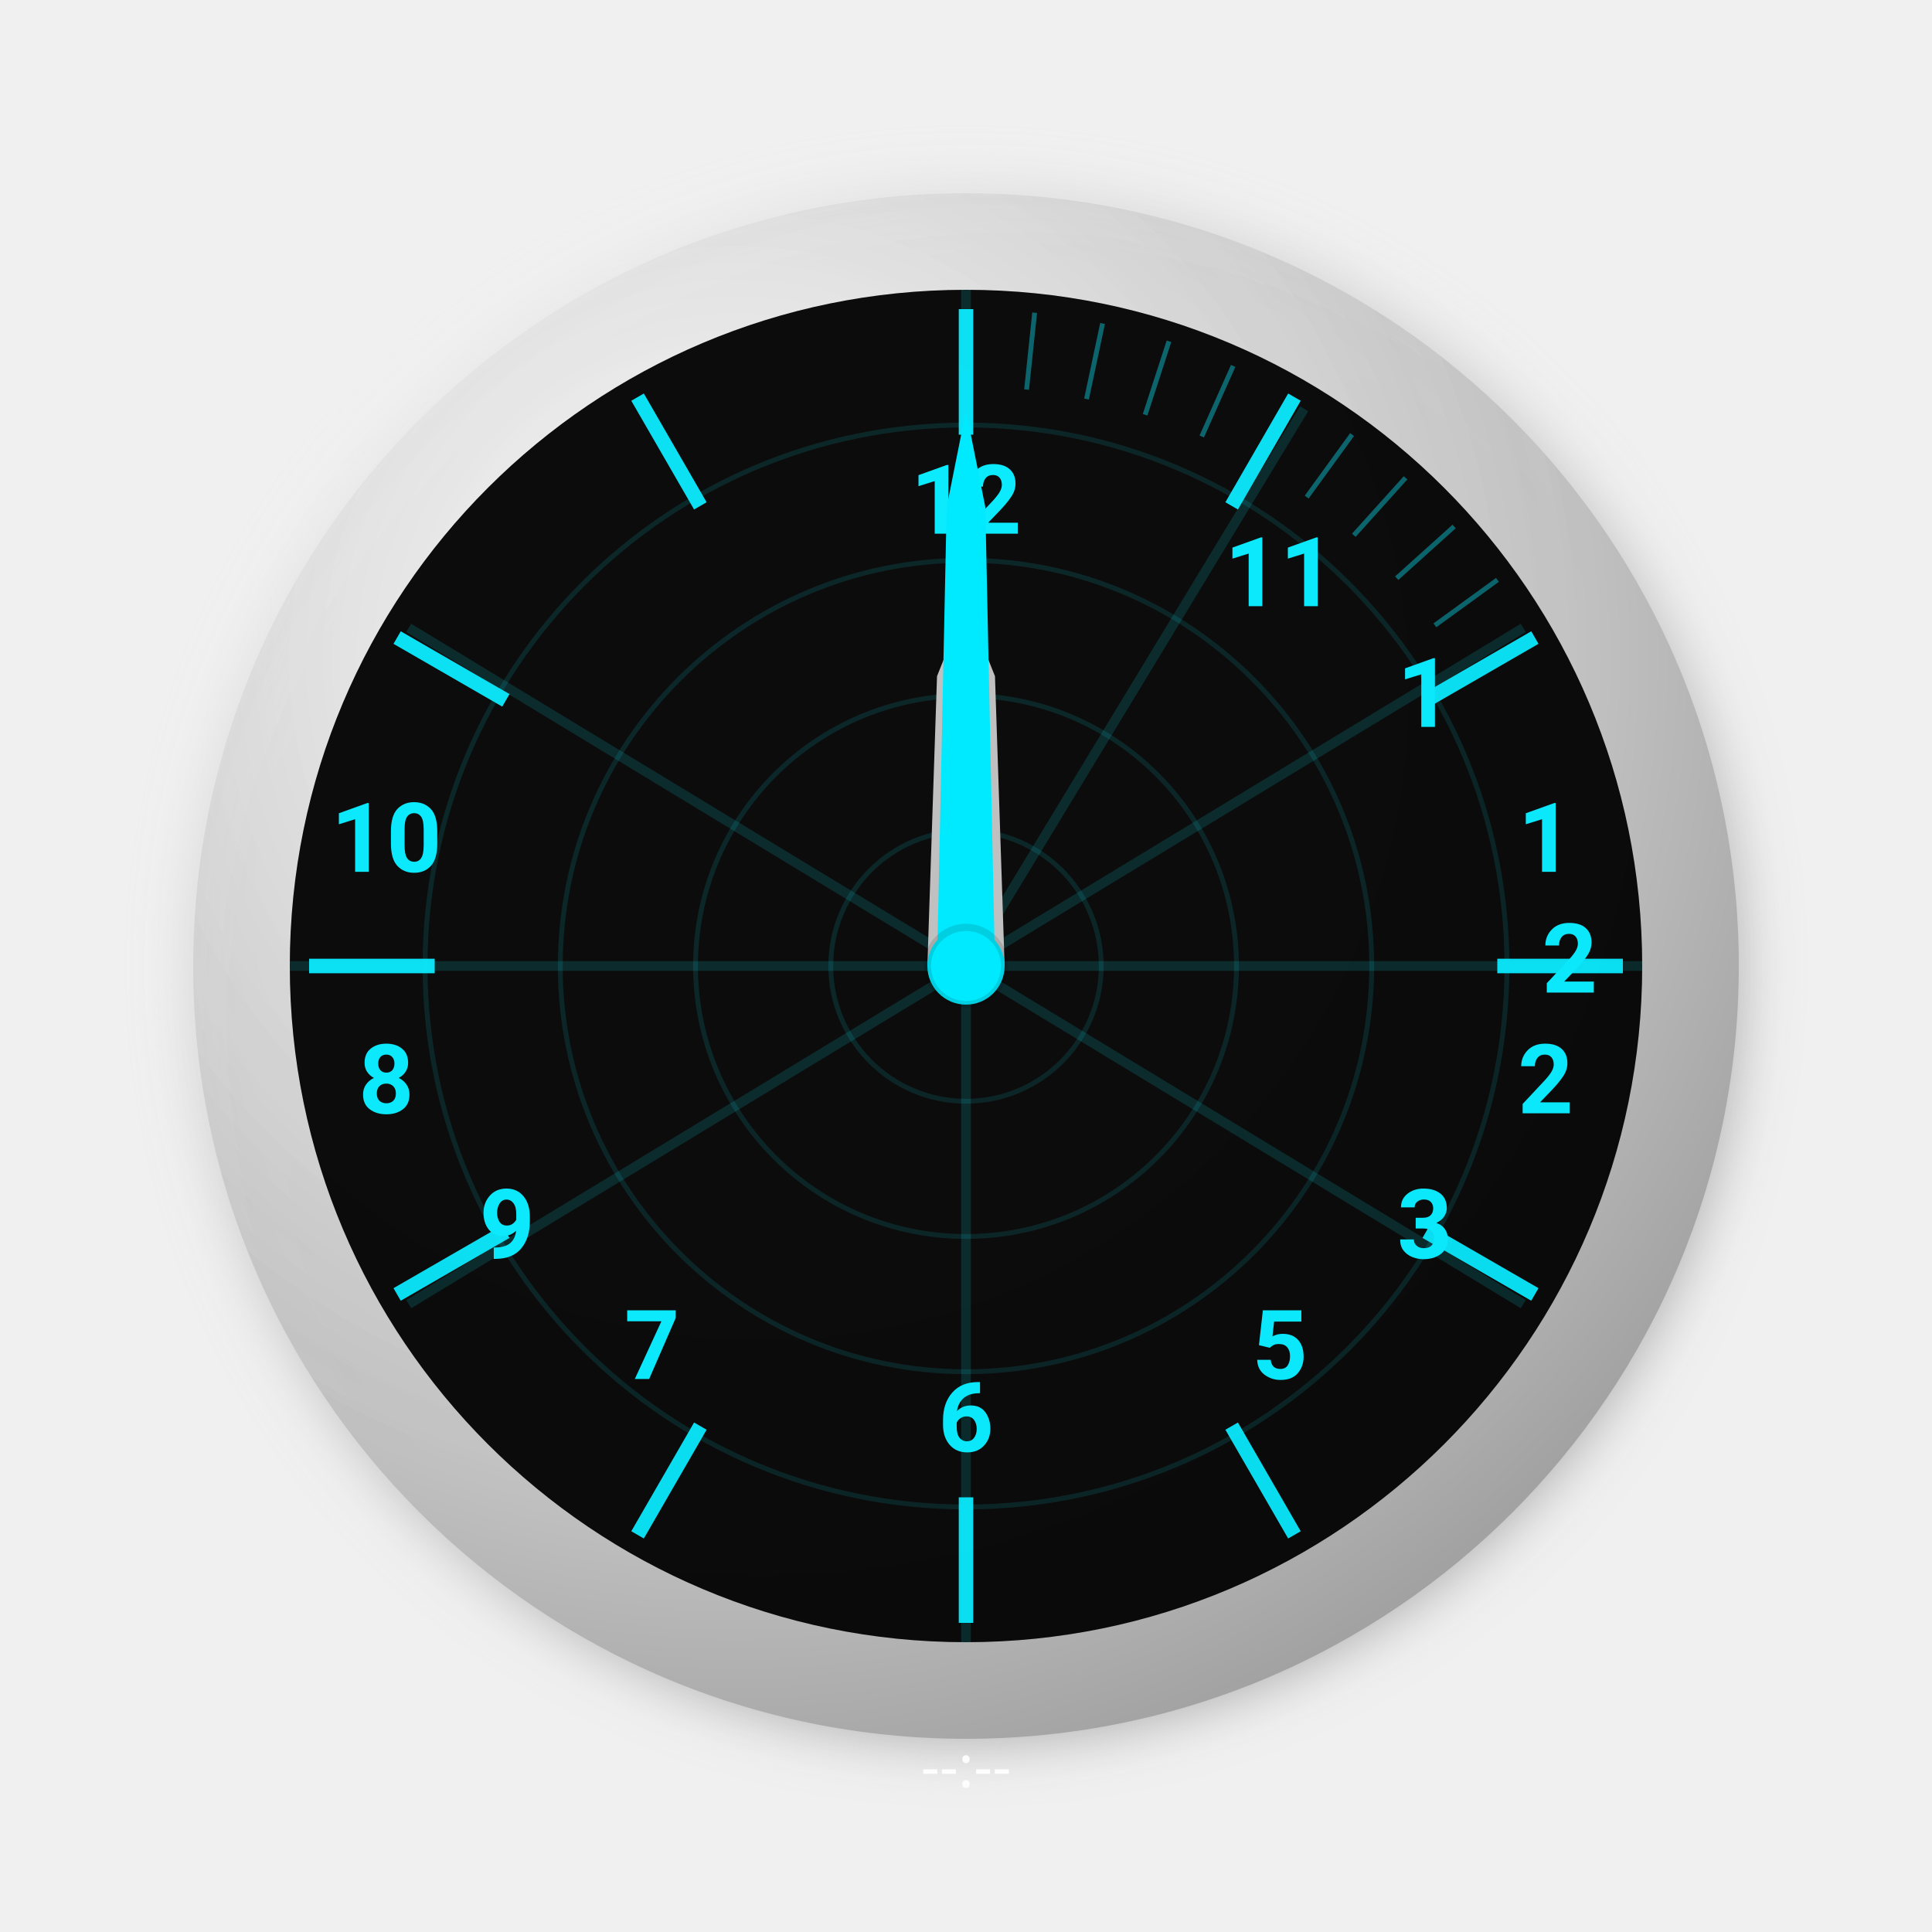
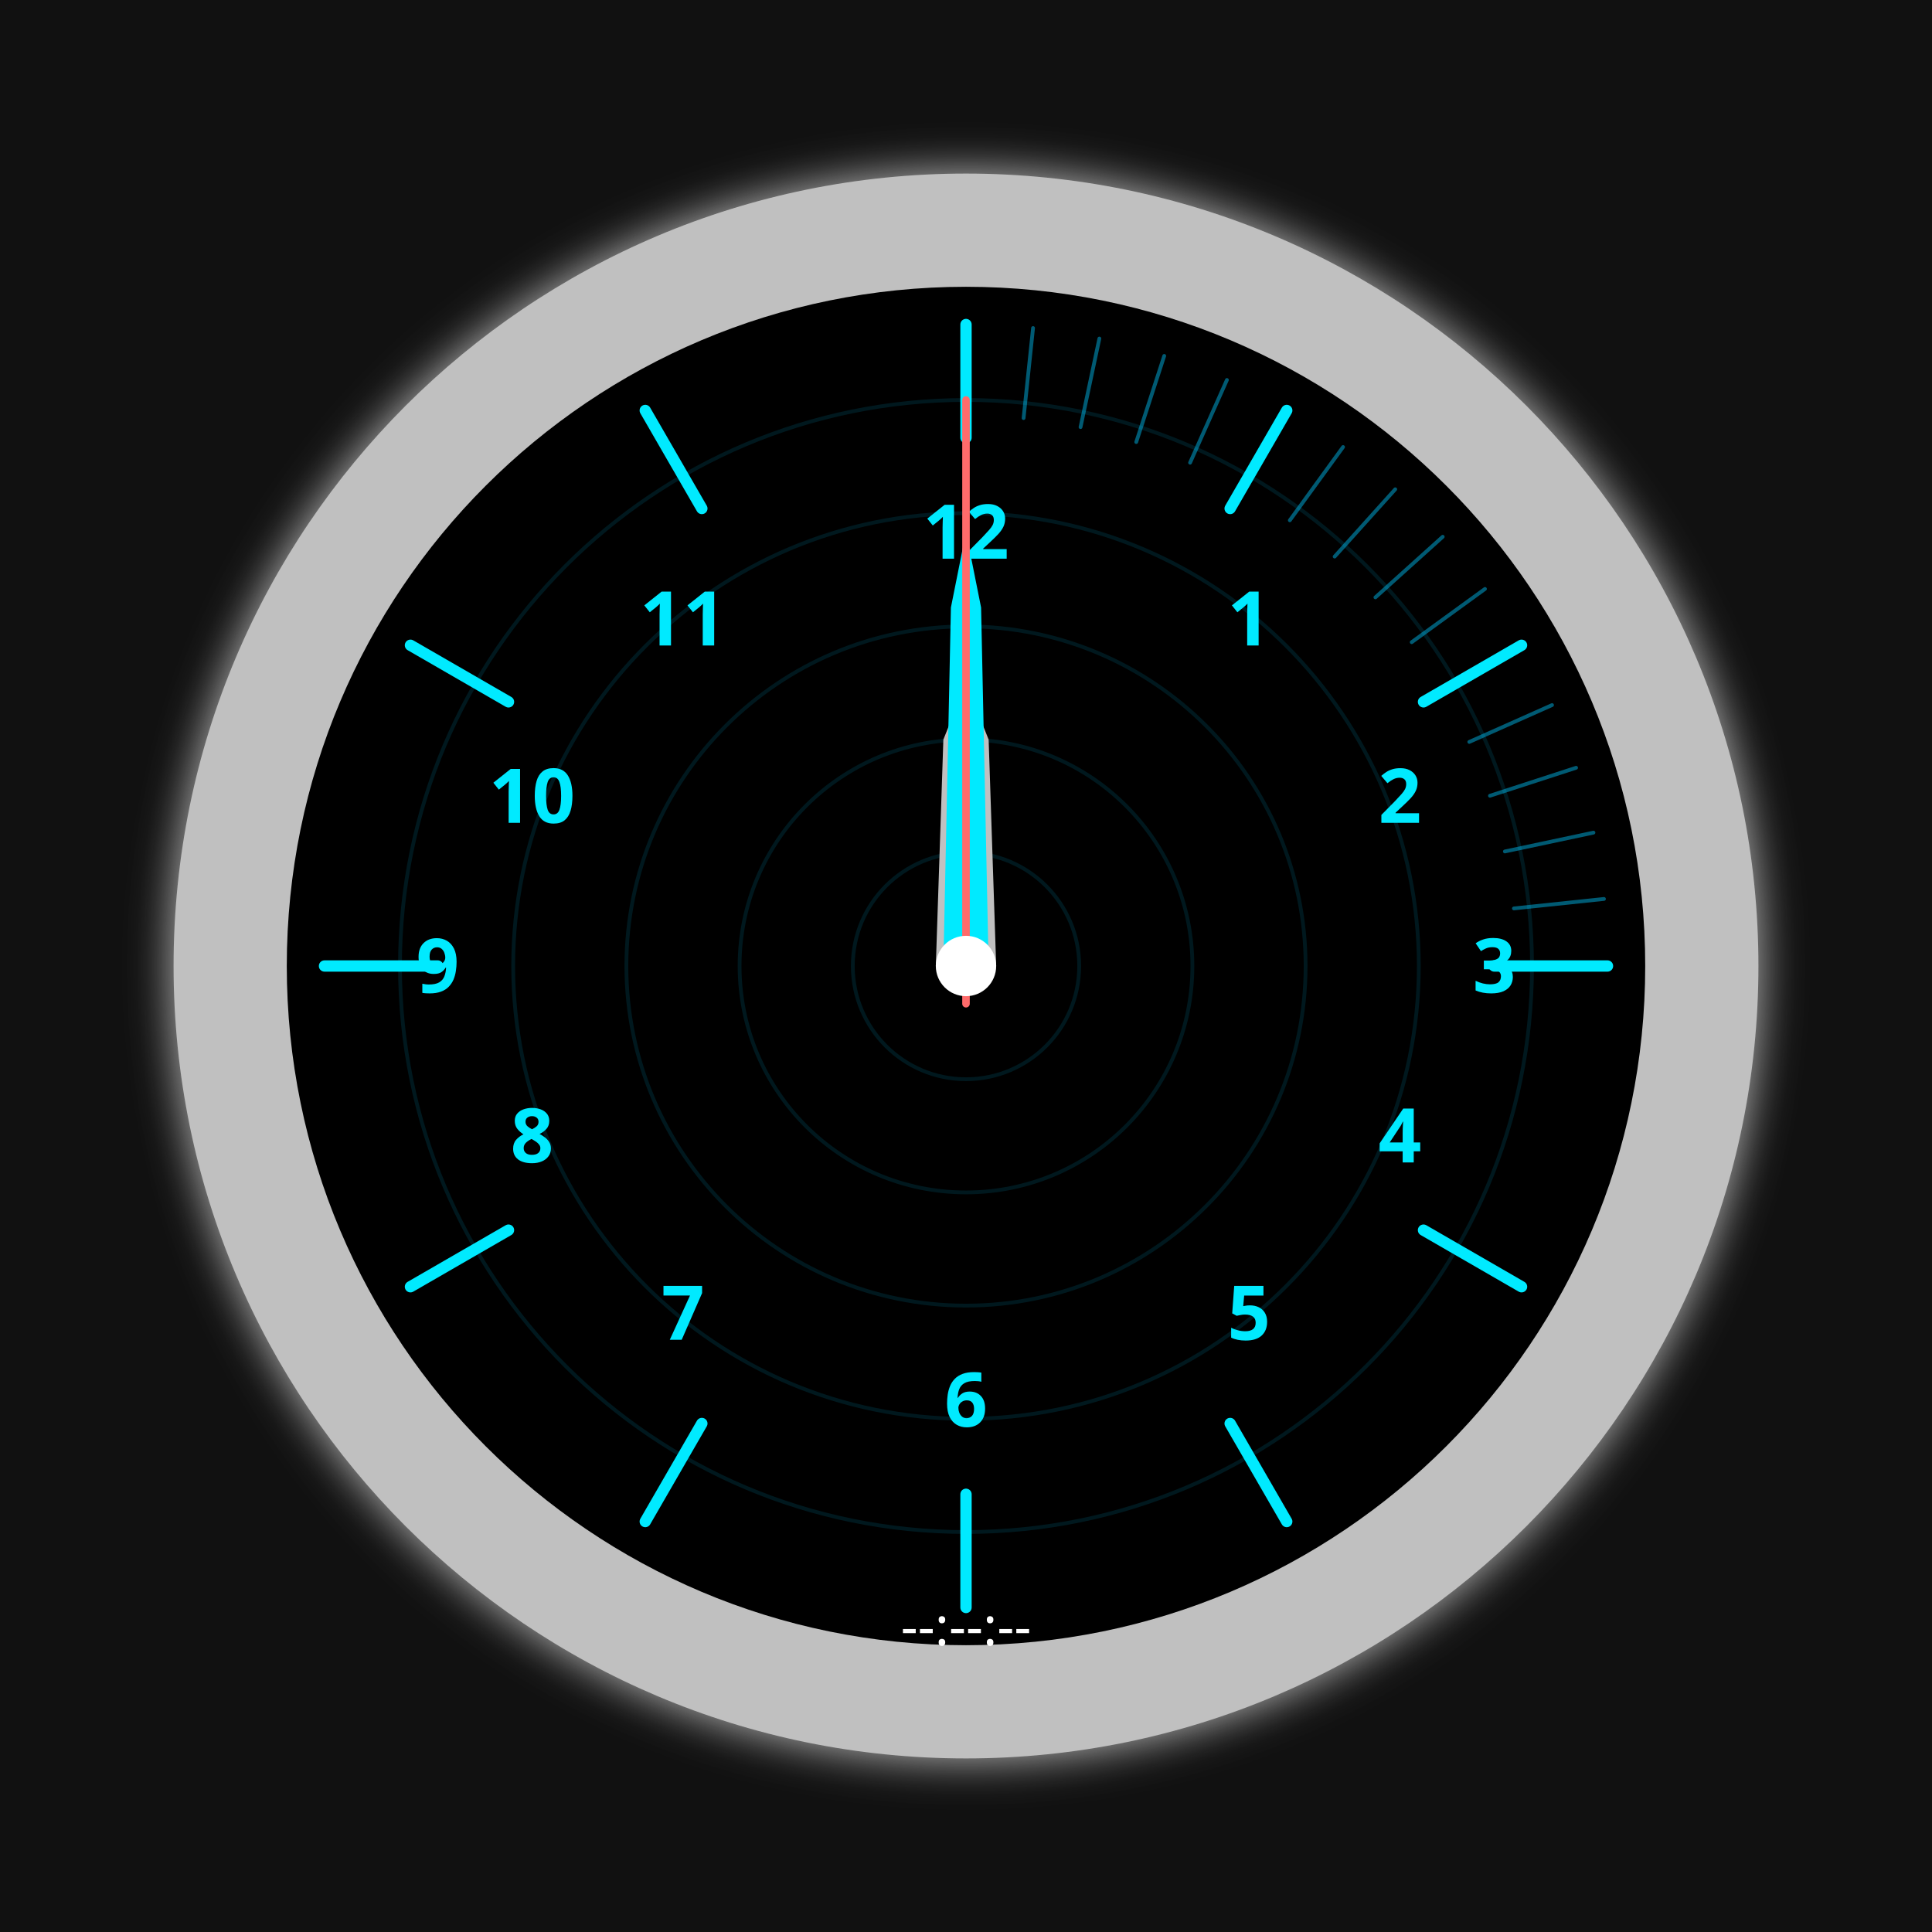
- <svg xmlns="http://www.w3.org/2000/svg" width="400" height="400" viewBox="0 0 400 400" preserveAspectRatio="xMidYMid meet">
+ <svg xmlns="http://www.w3.org/2000/svg" width="512" height="512" viewBox="0 0 512 512" preserveAspectRatio="xMidYMid meet">
  <defs>
    <filter id="glow" x="-50%" y="-50%" width="200%" height="200%">
      <feGaussianBlur stdDeviation="6" result="blur" />
      <feMerge>
        <feMergeNode in="blur" />
        <feMergeNode in="SourceGraphic" />
      </feMerge>
    </filter>
-     <radialGradient id="rimGrad" cx="35%" cy="30%" r="80%">
-       <stop offset="0%" stop-color="#ffffff" stop-opacity="0.8" />
-       <stop offset="70%" stop-color="#c0c0c0" stop-opacity="1" />
-       <stop offset="100%" stop-color="#9a9a9a" stop-opacity="1" />
-     </radialGradient>
    <style type="text/css">
-       .face { fill: #000000; }
-       .rim { fill: url(#rimGrad); }
-       .tick { stroke: rgba(0,235,255,0.85); stroke-width: 2; }
-       .minor { stroke: rgba(0,235,255,0.45); stroke-width: 1; }
-       .num { fill: url(#numGrad); font-family: system-ui, -apple-system, "Segoe UI", Roboto, "Helvetica Neue", Arial; font-weight: 600; font-size: 20px; text-anchor: middle; dominant-baseline: middle; fill: #00eaff; }
-       .hand-hour { fill: #c0c0c0; }
-       .hand-minute { fill: #00eaff; }
-       .center-cap { fill: #00eaff; stroke: rgba(0,0,0,0.12); stroke-width:1.5; }
-       .label { fill: rgba(255,255,255,0.9); font-size:12px; font-family: sans-serif; text-anchor:middle; }
+       .bg { fill: #111; }
+       .rim { fill: #c0c0c0; }
+       .face { fill: #000; }
+       .majorTick { stroke: #00eaff; stroke-width: 3; stroke-linecap: round; }
+       .minorTick { stroke: rgba(0,200,255,0.45); stroke-width: 1; stroke-linecap: round; }
+       .nums { fill: #00eaff; font-family: sans-serif; font-weight: 600; font-size: 20px; text-anchor: middle; dominant-baseline: middle; }
+       .hourHand { fill: #c0c0c0; }
+       .minuteHand { fill: #00eaff; }
+       .secondHand { stroke: #ff6b6b; stroke-width: 2; stroke-linecap: round; }
+       .centerCap { fill: #fff; }
+       .timeLabel { fill: #ffffff; font-family: sans-serif; font-size: 14px; text-anchor: middle; }
    </style>
  </defs>
-   <rect width="100%" height="100%" fill="transparent" />
-   <g id="clock" transform="translate(200,200)">
-     <circle r="160" class="rim" filter="url(#glow)" />
-     <circle r="140" class="face" />
-     <g id="rings">
-       <g stroke="rgba(0,235,255,0.12)">
-         <circle r="28" fill="none" stroke-width="1" />
-         <circle r="56" fill="none" stroke-width="1" />
-         <circle r="84" fill="none" stroke-width="1" />
-         <circle r="112" fill="none" stroke-width="1" />
+   <rect width="100%" height="100%" class="bg" />
+   <g id="clock" transform="translate(256,256)">
+     <circle r="210" class="rim" filter="url(#glow)" />
+     <circle r="180" class="face" />
+     <g id="rings" stroke="rgba(0,200,255,0.12)" fill="none">
+       <circle r="30" />
+       <circle r="60" />
+       <circle r="90" />
+       <circle r="120" />
+       <circle r="150" />
+     </g>
+     <g id="majorTicks">
+       <g transform="rotate(0)">
+         <line class="majorTick" x1="0" y1="-140" x2="0" y2="-170" />
+       </g>
+       <g transform="rotate(30)">
+         <line class="majorTick" x1="0" y1="-140" x2="0" y2="-170" />
+       </g>
+       <g transform="rotate(60)">
+         <line class="majorTick" x1="0" y1="-140" x2="0" y2="-170" />
+       </g>
+       <g transform="rotate(90)">
+         <line class="majorTick" x1="0" y1="-140" x2="0" y2="-170" />
+       </g>
+       <g transform="rotate(120)">
+         <line class="majorTick" x1="0" y1="-140" x2="0" y2="-170" />
+       </g>
+       <g transform="rotate(150)">
+         <line class="majorTick" x1="0" y1="-140" x2="0" y2="-170" />
+       </g>
+       <g transform="rotate(180)">
+         <line class="majorTick" x1="0" y1="-140" x2="0" y2="-170" />
+       </g>
+       <g transform="rotate(210)">
+         <line class="majorTick" x1="0" y1="-140" x2="0" y2="-170" />
+       </g>
+       <g transform="rotate(240)">
+         <line class="majorTick" x1="0" y1="-140" x2="0" y2="-170" />
+       </g>
+       <g transform="rotate(270)">
+         <line class="majorTick" x1="0" y1="-140" x2="0" y2="-170" />
+       </g>
+       <g transform="rotate(300)">
+         <line class="majorTick" x1="0" y1="-140" x2="0" y2="-170" />
+       </g>
+       <g transform="rotate(330)">
+         <line class="majorTick" x1="0" y1="-140" x2="0" y2="-170" />
      </g>
    </g>
-     <g id="sectors" stroke="rgba(0,235,255,0.14)" stroke-width="2">
-       <line x1="0" y1="0" x2="0" y2="-140" />
-       <line x1="0" y1="0" x2="115.38" y2="-70" />
-       <line x1="0" y1="0" x2="140" y2="0" />
-       <line x1="0" y1="0" x2="115.38" y2="70" />
-       <line x1="0" y1="0" x2="0" y2="140" />
-       <line x1="0" y1="0" x2="-115.38" y2="70" />
-       <line x1="0" y1="0" x2="-140" y2="0" />
-       <line x1="0" y1="0" x2="-115.38" y2="-70" />
-       <line x1="0" y1="0" x2="70" y2="-115.38" />
-       <line x1="0" y1="0" x2="115.38" y2="-70" opacity="0" />
-     </g>
-     <g id="ticks">
-       <g id="majors" stroke="#00eaff" stroke-opacity="0.95" stroke-width="3">
-         <g transform="rotate(0)">
-           <line x1="0" y1="-110" x2="0" y2="-136" />
-         </g>
-         <g transform="rotate(30)">
-           <line x1="0" y1="-110" x2="0" y2="-136" />
-         </g>
-         <g transform="rotate(60)">
-           <line x1="0" y1="-110" x2="0" y2="-136" />
-         </g>
-         <g transform="rotate(90)">
-           <line x1="0" y1="-110" x2="0" y2="-136" />
-         </g>
-         <g transform="rotate(120)">
-           <line x1="0" y1="-110" x2="0" y2="-136" />
-         </g>
-         <g transform="rotate(150)">
-           <line x1="0" y1="-110" x2="0" y2="-136" />
-         </g>
-         <g transform="rotate(180)">
-           <line x1="0" y1="-110" x2="0" y2="-136" />
-         </g>
-         <g transform="rotate(210)">
-           <line x1="0" y1="-110" x2="0" y2="-136" />
-         </g>
-         <g transform="rotate(240)">
-           <line x1="0" y1="-110" x2="0" y2="-136" />
-         </g>
-         <g transform="rotate(270)">
-           <line x1="0" y1="-110" x2="0" y2="-136" />
-         </g>
-         <g transform="rotate(300)">
-           <line x1="0" y1="-110" x2="0" y2="-136" />
-         </g>
-         <g transform="rotate(330)">
-           <line x1="0" y1="-110" x2="0" y2="-136" />
-         </g>
+     <g id="minorTicks">
+       <g transform="rotate(6)">
+         <line class="minorTick" x1="0" y1="-146" x2="0" y2="-170" />
      </g>
-       <g id="minors" stroke="rgba(0,235,255,0.4)" stroke-width="1">
-         <g transform="rotate(6)">
-           <line x1="0" y1="-120" x2="0" y2="-136" />
-         </g>
-         <g transform="rotate(12)">
-           <line x1="0" y1="-120" x2="0" y2="-136" />
-         </g>
-         <g transform="rotate(18)">
-           <line x1="0" y1="-120" x2="0" y2="-136" />
-         </g>
-         <g transform="rotate(24)">
-           <line x1="0" y1="-120" x2="0" y2="-136" />
-         </g>
-         <g transform="rotate(36)">
-           <line x1="0" y1="-120" x2="0" y2="-136" />
-         </g>
-         <g transform="rotate(42)">
-           <line x1="0" y1="-120" x2="0" y2="-136" />
-         </g>
-         <g transform="rotate(48)">
-           <line x1="0" y1="-120" x2="0" y2="-136" />
-         </g>
-         <g transform="rotate(54)">
-           <line x1="0" y1="-120" x2="0" y2="-136" />
-         </g>
+       <g transform="rotate(12)">
+         <line class="minorTick" x1="0" y1="-146" x2="0" y2="-170" />
+       </g>
+       <g transform="rotate(18)">
+         <line class="minorTick" x1="0" y1="-146" x2="0" y2="-170" />
+       </g>
+       <g transform="rotate(24)">
+         <line class="minorTick" x1="0" y1="-146" x2="0" y2="-170" />
+       </g>
+       <g transform="rotate(36)">
+         <line class="minorTick" x1="0" y1="-146" x2="0" y2="-170" />
+       </g>
+       <g transform="rotate(42)">
+         <line class="minorTick" x1="0" y1="-146" x2="0" y2="-170" />
+       </g>
+       <g transform="rotate(48)">
+         <line class="minorTick" x1="0" y1="-146" x2="0" y2="-170" />
+       </g>
+       <g transform="rotate(54)">
+         <line class="minorTick" x1="0" y1="-146" x2="0" y2="-170" />
+       </g>
+       <g transform="rotate(66)">
+         <line class="minorTick" x1="0" y1="-146" x2="0" y2="-170" />
+       </g>
+       <g transform="rotate(72)">
+         <line class="minorTick" x1="0" y1="-146" x2="0" y2="-170" />
+       </g>
+       <g transform="rotate(78)">
+         <line class="minorTick" x1="0" y1="-146" x2="0" y2="-170" />
+       </g>
+       <g transform="rotate(84)">
+         <line class="minorTick" x1="0" y1="-146" x2="0" y2="-170" />
      </g>
    </g>
-     <g id="numbers" font-size="20" fill="#00eaff" font-family="sans-serif" text-anchor="middle" dominant-baseline="middle">
-       <text x="0" y="-95" class="num">12</text>
-       <text x="95" y="-55" class="num">1</text>
-       <text x="125" y="0" class="num">2</text>
-       <text x="95" y="55" class="num">3</text>
-       <text x="0" y="95" class="num">6</text>
-       <text x="-95" y="55" class="num">9</text>
-       <text x="65" y="-80" class="num">11</text>
-       <text x="120" y="-25" class="num">1</text>
-       <text x="120" y="25" class="num">2</text>
-       <text x="65" y="80" class="num">5</text>
-       <text x="-65" y="80" class="num">7</text>
-       <text x="-120" y="25" class="num">8</text>
-       <text x="-120" y="-25" class="num">10</text>
-     </g>
-     <g id="radarGlow" opacity="0.06">
-       <circle r="140" fill="url(#rimGrad)" />
+     <g id="numbers" class="nums">
+       <text x="0" y="-115">12</text>
+       <text x="75" y="-92">1</text>
+       <text x="115" y="-45">2</text>
+       <text x="140" y="0">3</text>
+       <text x="115" y="45">4</text>
+       <text x="75" y="92">5</text>
+       <text x="0" y="115">6</text>
+       <text x="-75" y="92">7</text>
+       <text x="-115" y="45">8</text>
+       <text x="-140" y="0">9</text>
+       <text x="-115" y="-45">10</text>
+       <text x="-75" y="-92">11</text>
    </g>
    <g id="hourHand" transform="rotate(0)">
-       <path class="hand-hour" d="M -8 0 L -6 -60 L 0 -75 L 6 -60 L 8 0 Z" />
+       <path class="hourHand" d="M -8 0 L -6 -60 L 0 -75 L 6 -60 L 8 0 Z" />
    </g>
    <g id="minuteHand" transform="rotate(0)">
-       <path class="hand-minute" d="M -6 0 L -4 -95 L 0 -115 L 4 -95 L 6 0 Z" />
+       <path class="minuteHand" d="M -6 0 L -4 -95 L 0 -115 L 4 -95 L 6 0 Z" />
    </g>
-     <circle r="8" class="center-cap" />
-     <text x="0" y="170" class="label" id="timeLabel">--:--</text>
+     <g id="secondHand" transform="rotate(0)">
+       <line class="secondHand" x1="0" y1="10" x2="0" y2="-150" />
+     </g>
+     <circle r="8" class="centerCap" />
+     <text id="timeText" class="timeLabel" x="0" y="180">--:--:--</text>
  </g>
</svg>
